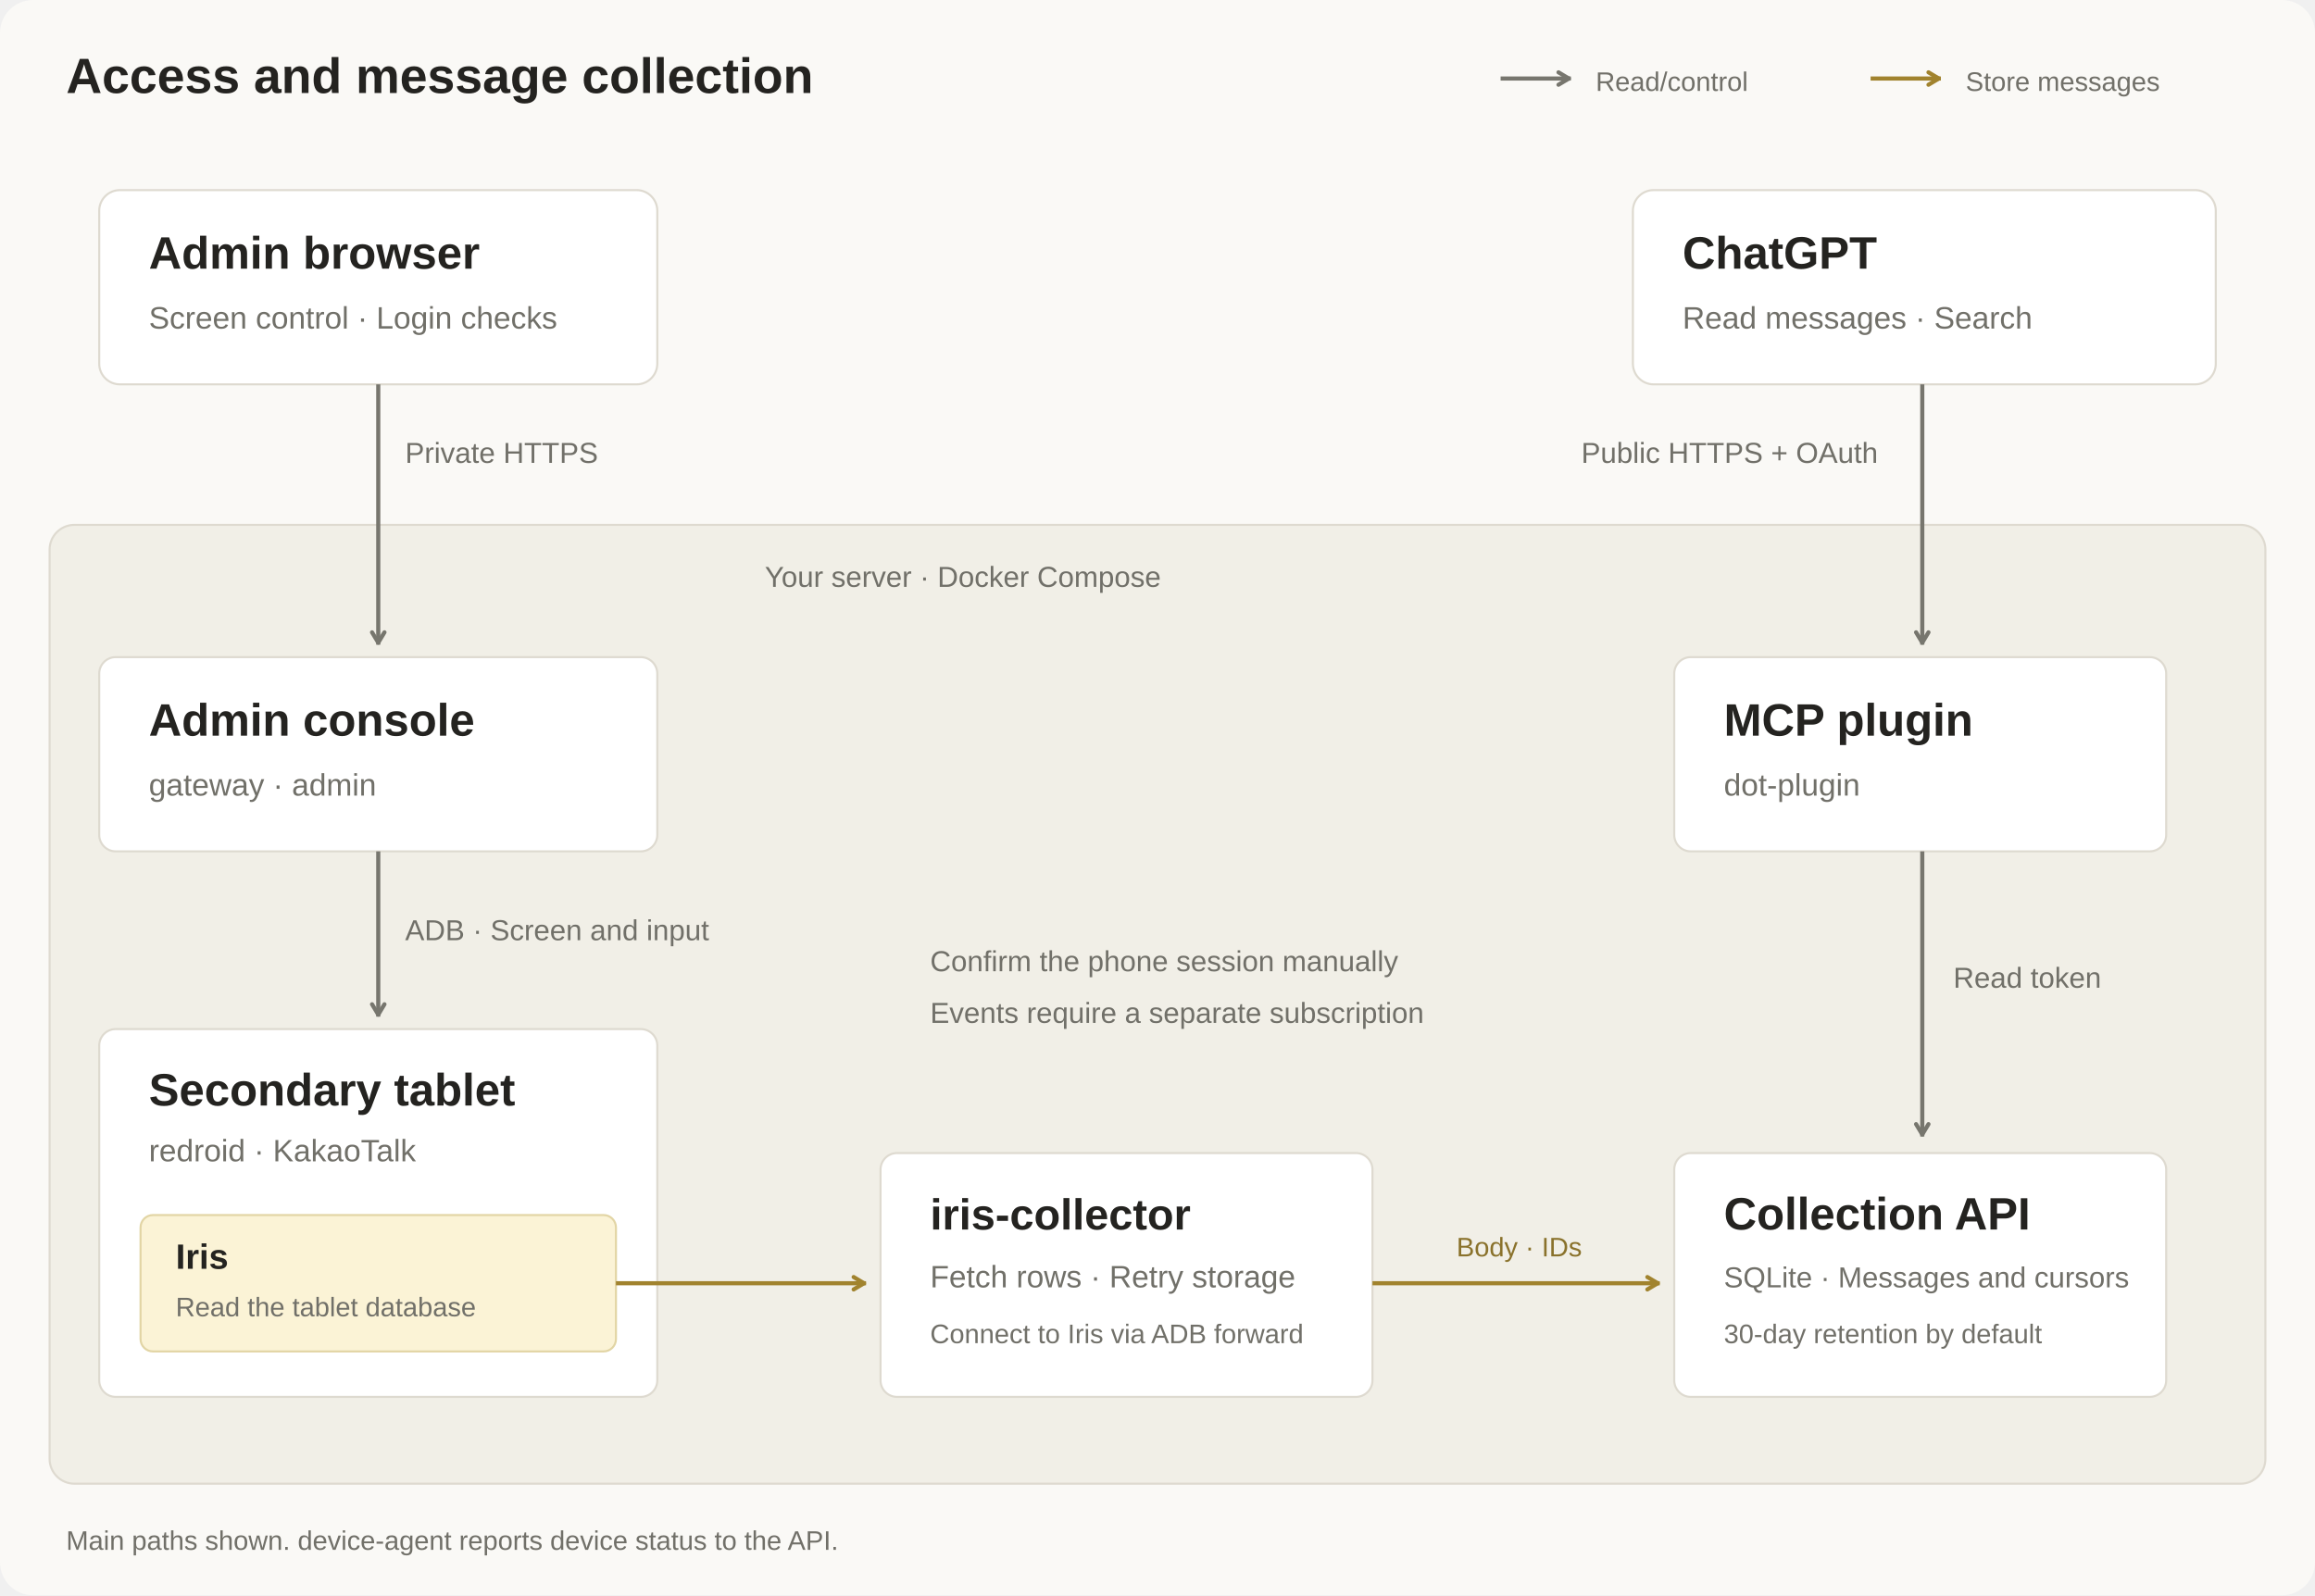
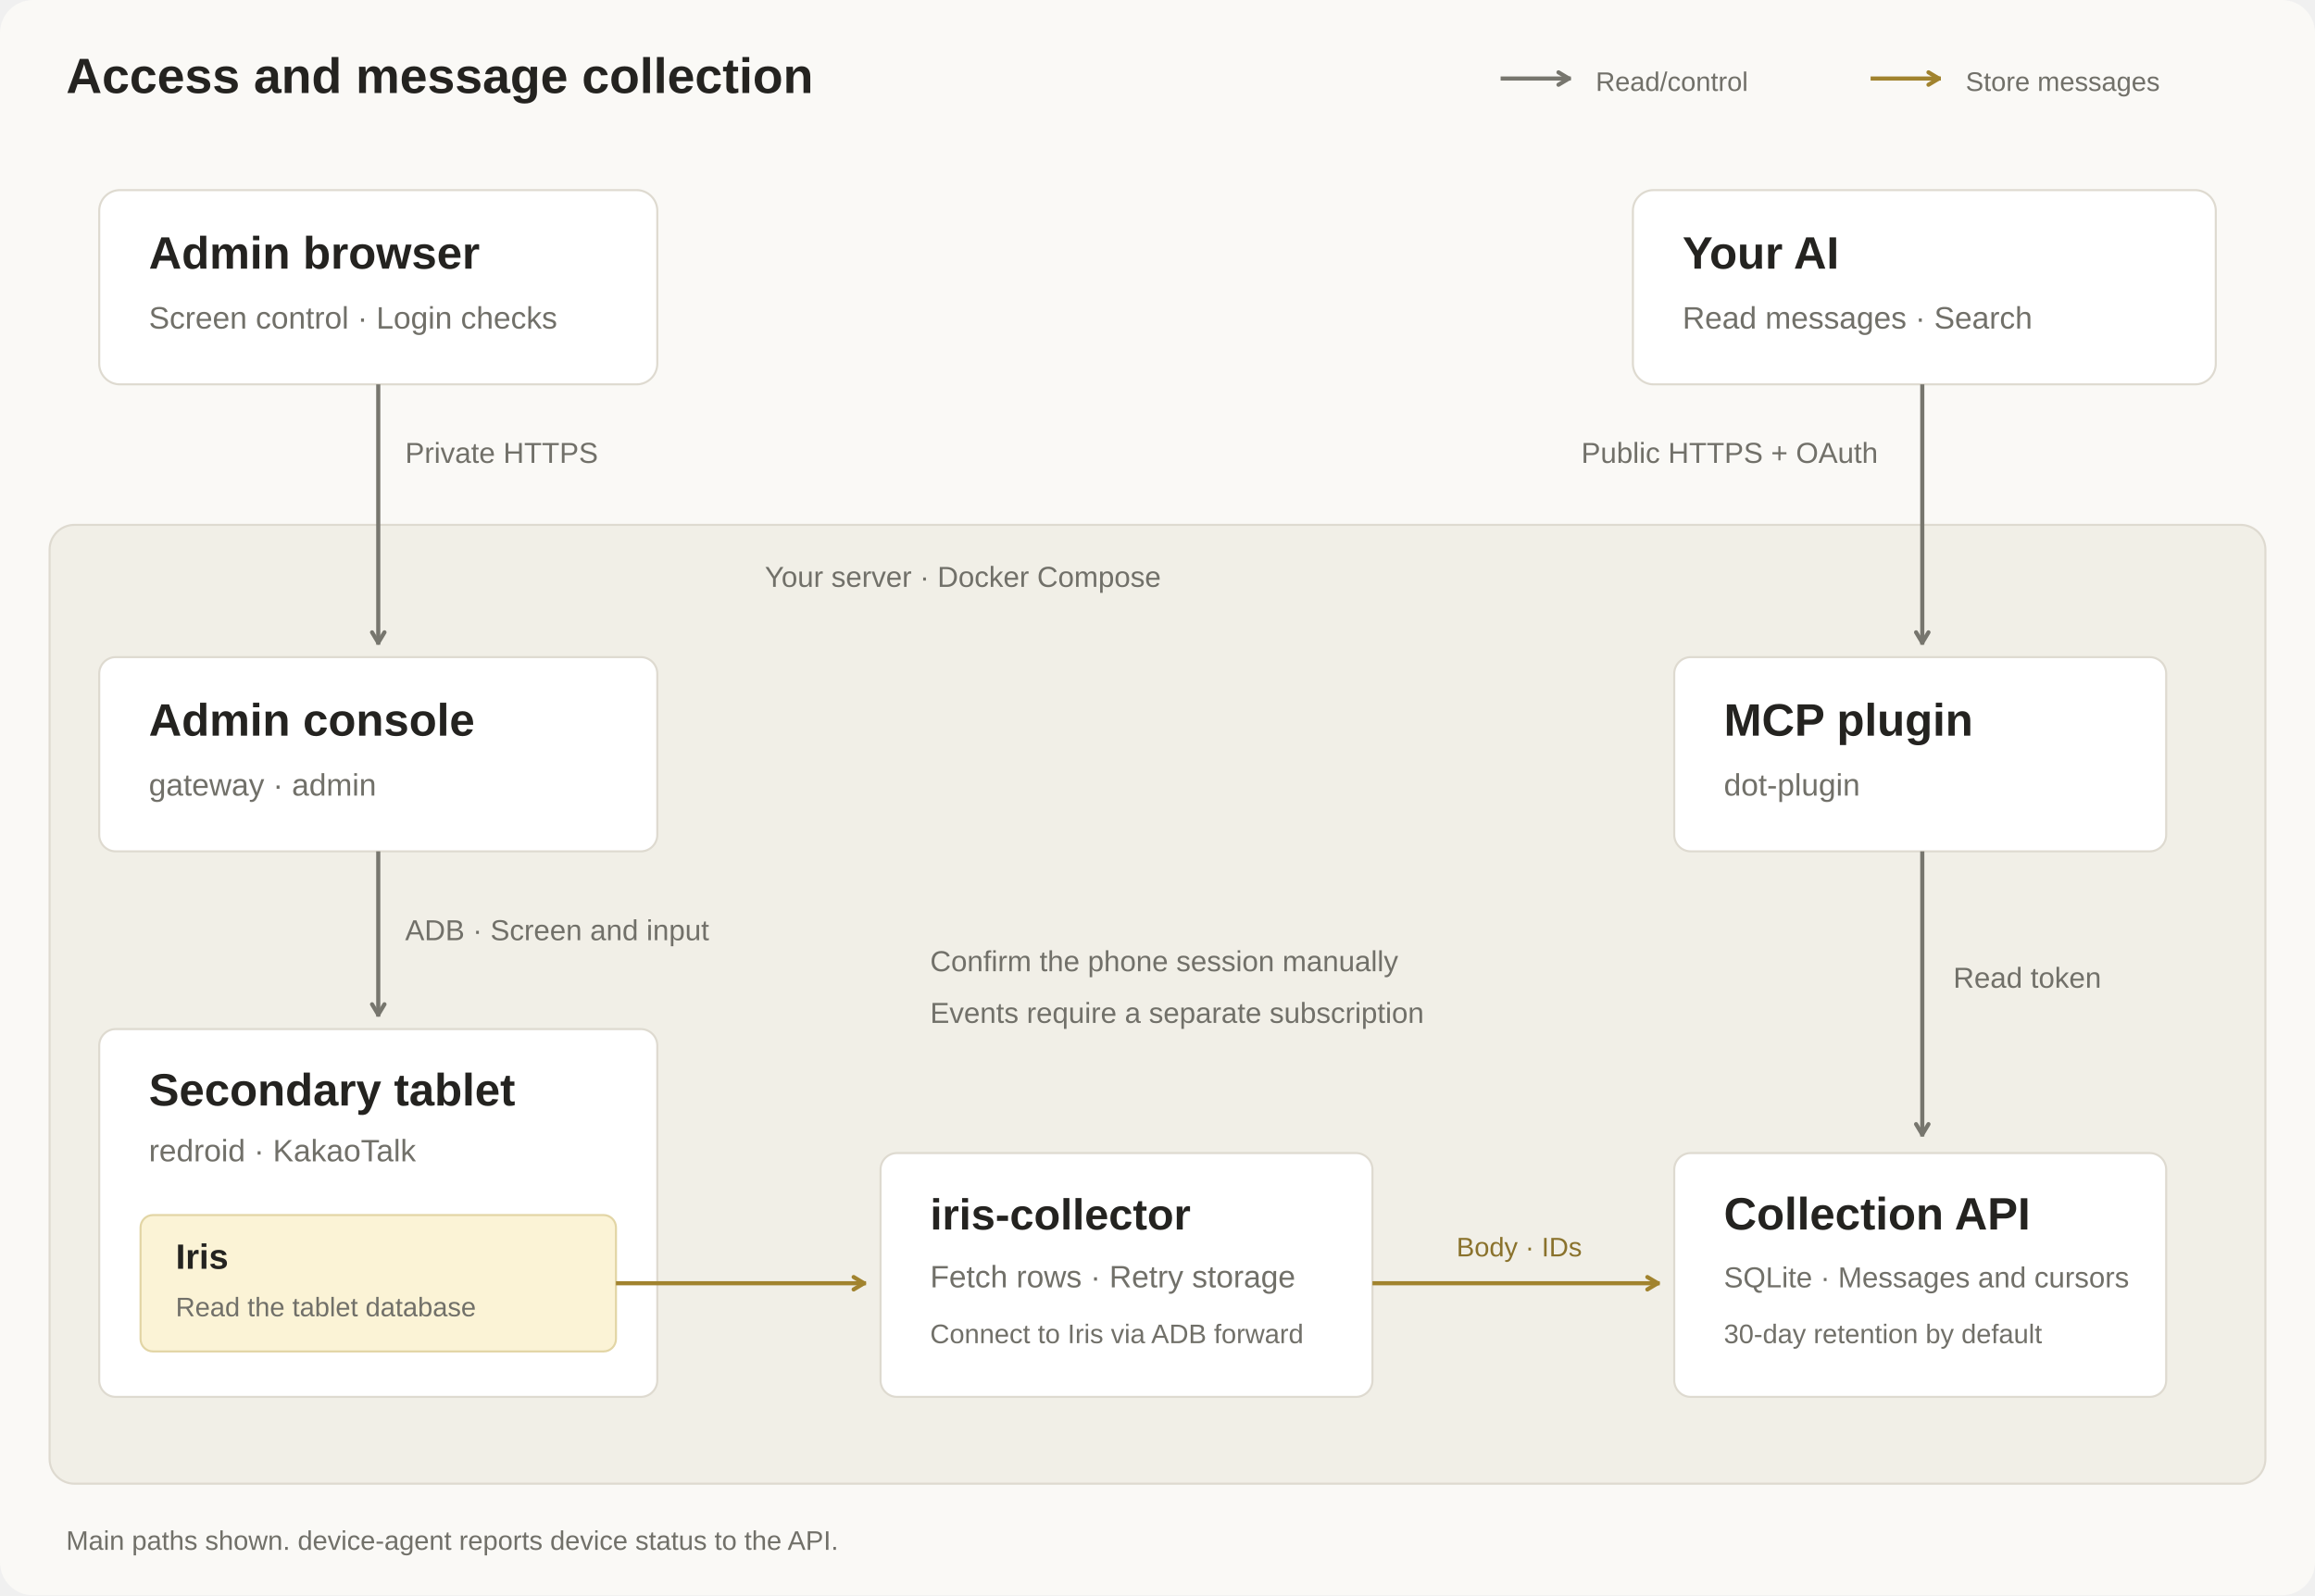
<svg xmlns="http://www.w3.org/2000/svg" width="1120" height="772" viewBox="0 0 1120 772" role="img" aria-labelledby="title desc">
  <defs>
    <marker id="request" markerWidth="10" markerHeight="10" refX="8" refY="5" orient="auto" markerUnits="userSpaceOnUse">
      <path d="m2 2 5 3-5 3" fill="none" stroke="#77766e" stroke-width="2" stroke-linecap="round" stroke-linejoin="round" />
    </marker>
    <marker id="data" markerWidth="10" markerHeight="10" refX="8" refY="5" orient="auto" markerUnits="userSpaceOnUse">
      <path d="m2 2 5 3-5 3" fill="none" stroke="#a1832e" stroke-width="2" stroke-linecap="round" stroke-linejoin="round" />
    </marker>
  </defs>
  <rect width="1120" height="772" rx="16" fill="#faf9f6" />
  <g font-family="-apple-system,BlinkMacSystemFont,'Segoe UI',Arial,sans-serif" fill="#242320">
    <text x="32" y="45" font-size="24" font-weight="650">Access and message collection</text>
    <path d="M726 38h34" stroke="#77766e" stroke-width="2" marker-end="url(#request)" />
    <text x="772" y="44" font-size="13" fill="#717069">Read/control</text>
    <path d="M905 38h34" stroke="#a1832e" stroke-width="2" marker-end="url(#data)" />
    <text x="951" y="44" font-size="13" fill="#717069">Store messages</text>
    <rect x="48" y="92" width="270" height="94" rx="10" fill="#fff" stroke="#dedad0" />
    <text x="72" y="130" font-size="22" font-weight="600">Admin browser</text>
    <text x="72" y="159" font-size="15" fill="#717069">Screen control · Login checks</text>
    <rect x="790" y="92" width="282" height="94" rx="10" fill="#fff" stroke="#dedad0" />
-     <text x="814" y="130" font-size="22" font-weight="600">ChatGPT</text>
+     <text x="814" y="130" font-size="22" font-weight="600">Your AI</text>
    <text x="814" y="159" font-size="15" fill="#717069">Read messages · Search</text>
    <rect x="24" y="254" width="1072" height="464" rx="12" fill="#f1efe7" stroke="#dedad0" />
    <text x="370" y="284" font-size="14" fill="#717069">Your server · Docker Compose</text>
    <path d="M183 186v126" fill="none" stroke="#77766e" stroke-width="2" marker-end="url(#request)" />
    <text x="196" y="224" font-size="14" fill="#717069">Private HTTPS</text>
    <path d="M930 186v126" fill="none" stroke="#77766e" stroke-width="2" marker-end="url(#request)" />
    <text x="765" y="224" font-size="14" fill="#717069">Public HTTPS + OAuth</text>
    <rect x="48" y="318" width="270" height="94" rx="8" fill="#fff" stroke="#dedad0" />
    <text x="72" y="356" font-size="22" font-weight="600">Admin console</text>
    <text x="72" y="385" font-size="15" fill="#717069">gateway · admin</text>
    <rect x="810" y="318" width="238" height="94" rx="8" fill="#fff" stroke="#dedad0" />
    <text x="834" y="356" font-size="22" font-weight="600">MCP plugin</text>
    <text x="834" y="385" font-size="15" fill="#717069">dot-plugin</text>
    <path d="M183 412v80" fill="none" stroke="#77766e" stroke-width="2" marker-end="url(#request)" />
    <text x="196" y="455" font-size="14" fill="#717069">ADB · Screen and input</text>
    <path d="M930 412v138" fill="none" stroke="#77766e" stroke-width="2" marker-end="url(#request)" />
    <text x="945" y="478" font-size="14" fill="#717069">Read token</text>
    <rect x="48" y="498" width="270" height="178" rx="8" fill="#fff" stroke="#dedad0" />
    <text x="72" y="535" font-size="22" font-weight="600">Secondary tablet</text>
    <text x="72" y="562" font-size="15" fill="#717069">redroid · KakaoTalk</text>
    <rect x="68" y="588" width="230" height="66" rx="6" fill="#fbf3d6" stroke="#e2d5a5" />
    <text x="85" y="614" font-size="17" font-weight="600">Iris</text>
    <text x="85" y="637" font-size="13" fill="#717069">Read the tablet database</text>
    <rect x="426" y="558" width="238" height="118" rx="8" fill="#fff" stroke="#dedad0" />
    <text x="450" y="595" font-size="21" font-weight="600">iris-collector</text>
    <text x="450" y="623" font-size="15" fill="#717069">Fetch rows · Retry storage</text>
    <text x="450" y="650" font-size="13" fill="#717069">Connect to Iris via ADB forward</text>
    <rect x="810" y="558" width="238" height="118" rx="8" fill="#fff" stroke="#dedad0" />
    <text x="834" y="595" font-size="22" font-weight="600">Collection API</text>
    <text x="834" y="623" font-size="14" fill="#717069">SQLite · Messages and cursors</text>
    <text x="834" y="650" font-size="13" fill="#717069">30-day retention by default</text>
    <path d="M298 621h121" fill="none" stroke="#a1832e" stroke-width="2" marker-end="url(#data)" />
    <path d="M664 621h139" fill="none" stroke="#a1832e" stroke-width="2" marker-end="url(#data)" />
    <text x="735" y="608" text-anchor="middle" font-size="13" fill="#8a722c">Body · IDs</text>
    <text x="450" y="470" font-size="14" fill="#717069">Confirm the phone session manually</text>
    <text x="450" y="495" font-size="14" fill="#717069">Events require a separate subscription</text>
    <text x="32" y="750" font-size="13" fill="#717069">Main paths shown. device-agent reports device status to the API.</text>
  </g>
</svg>
